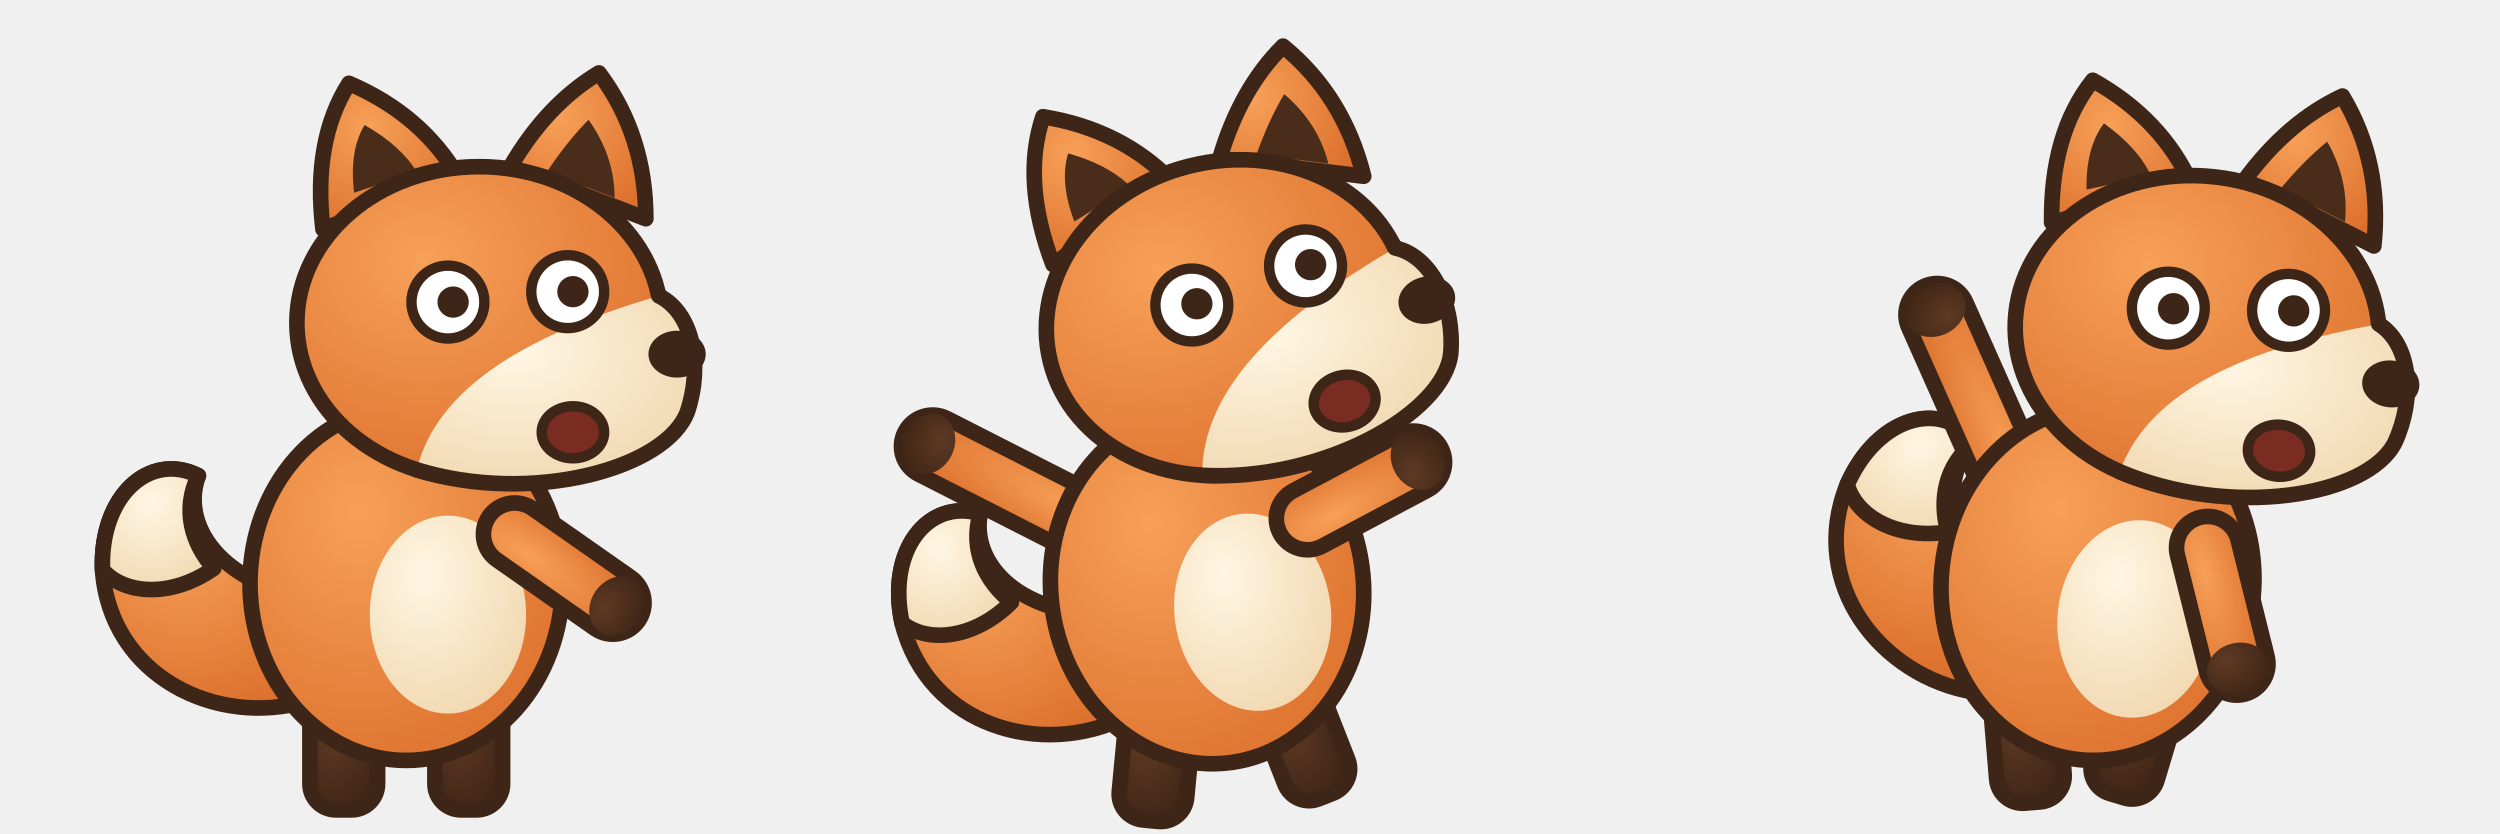
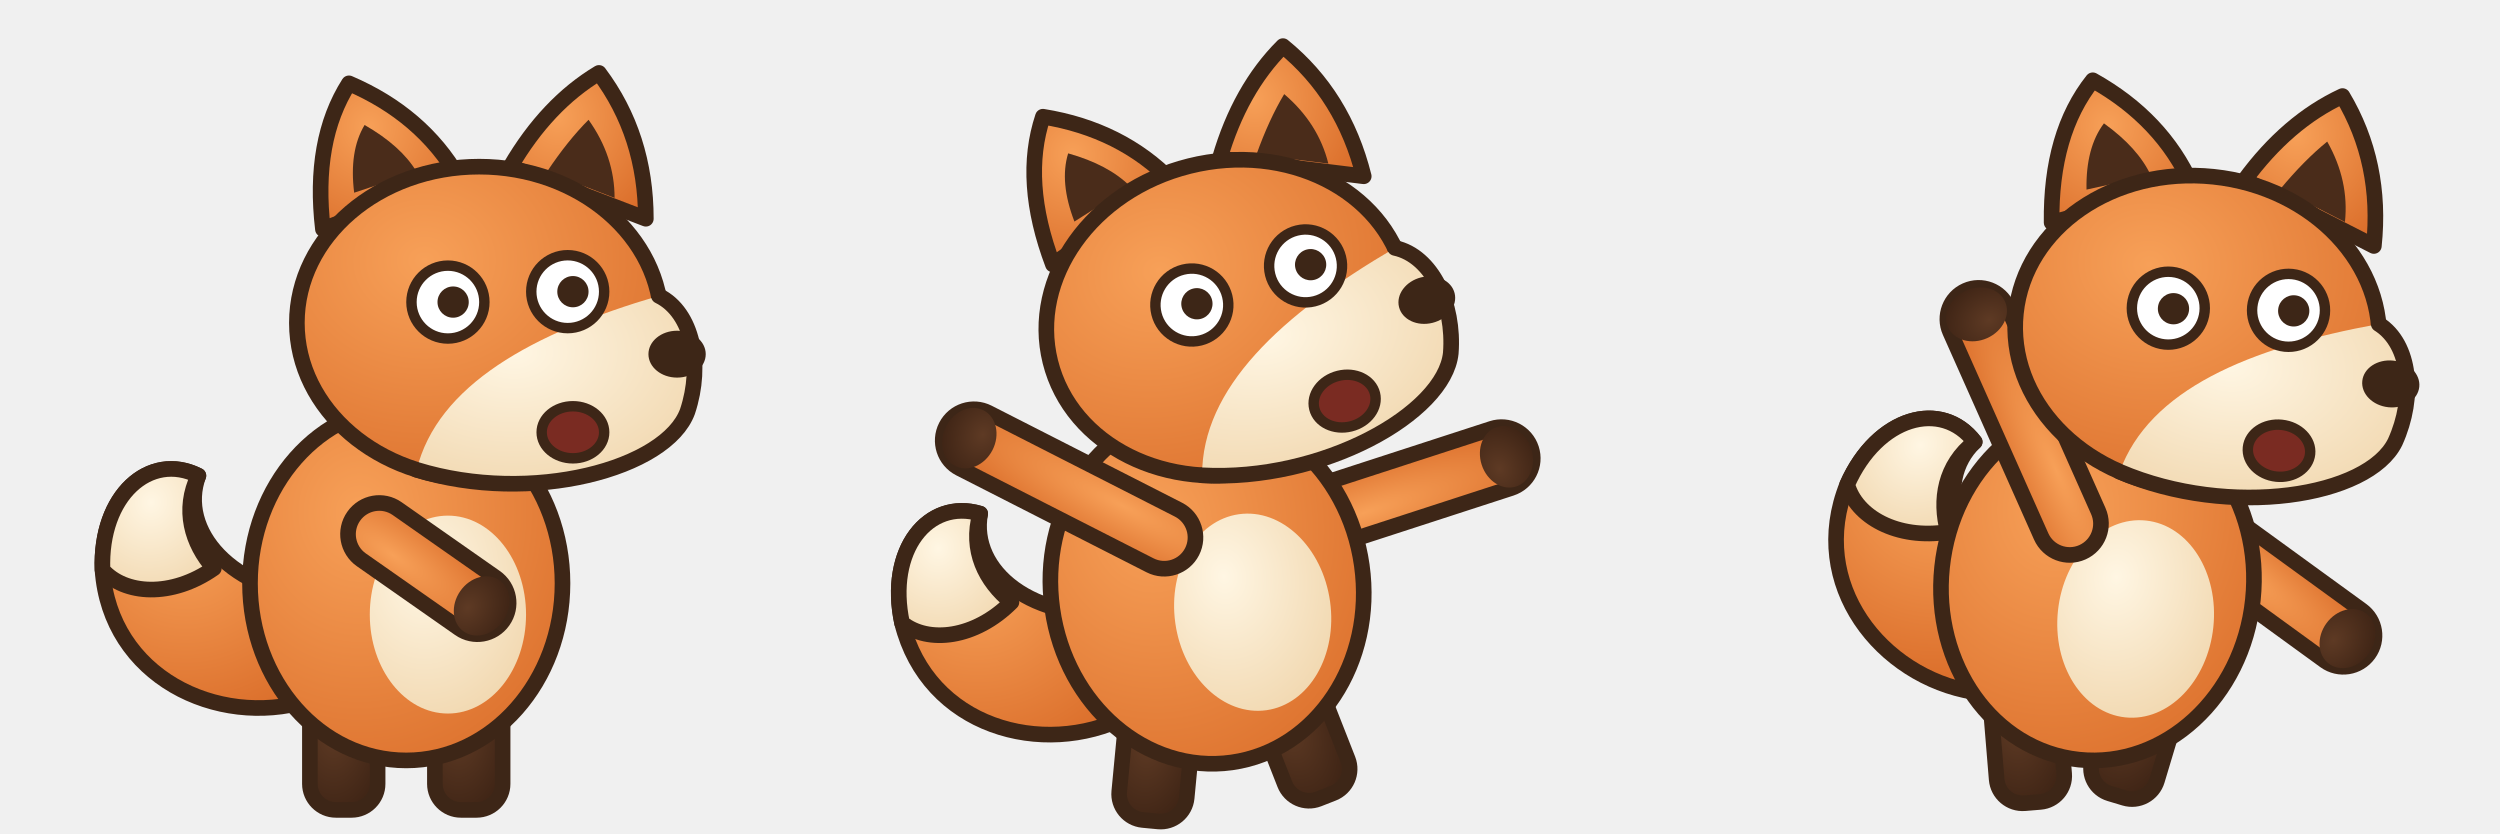
<svg xmlns="http://www.w3.org/2000/svg" width="480" height="160" viewBox="0 0 480 160">
  <defs>
    <radialGradient id="fur" cx="0.35" cy="0.3" r="0.9">
      <stop offset="0" stop-color="#F7A058" />
      <stop offset="1" stop-color="#D96B28" />
    </radialGradient>
    <radialGradient id="cream" cx="0.35" cy="0.3" r="0.9">
      <stop offset="0" stop-color="#FFF6E3" />
      <stop offset="1" stop-color="#EFD3A8" />
    </radialGradient>
    <radialGradient id="dark" cx="0.35" cy="0.3" r="0.9">
      <stop offset="0" stop-color="#5E3A24" />
      <stop offset="1" stop-color="#3A2113" />
    </radialGradient>
    <radialGradient id="tomato" cx="0.35" cy="0.3" r="0.9">
      <stop offset="0" stop-color="#F26B55" />
      <stop offset="1" stop-color="#C92F22" />
    </radialGradient>
  </defs>
  <g transform="translate(0 0)">
    <g transform="translate(0 -0.0) rotate(0.0 80.0 157.0)" stroke="#3D2617" stroke-width="3" stroke-linejoin="round" stroke-linecap="round">
      <g transform="rotate(10.0 56 128)">
        <path d="M60 134 C44 142 22 136 17 116 C14 102 22 92 32 95 C30 106 42 116 60 114 Z" fill="url(#fur)" />
        <path d="M17 116 C14 102 22 92 32 95 C30 102 33 108 38 112 C31 119 22 120 17 116 Z" fill="url(#cream)" />
      </g>
      <g transform="translate(0 -0.0) rotate(-0.0 66.0 134.0)">
        <rect x="59.5" y="134.0" width="13" height="21.5" rx="5" fill="url(#dark)" />
      </g>
      <g transform="translate(0 -0.0) rotate(-0.0 90.0 134.0)">
        <rect x="83.5" y="134.0" width="13" height="21.5" rx="5" fill="url(#dark)" />
      </g>
-       <g transform="rotate(10.0 64.0 102.0)">
-         <rect x="58.0" y="97.0" width="12" height="35.0" rx="6" fill="url(#fur)" />
-         <ellipse cx="64.0" cy="127.0" rx="6" ry="5" fill="url(#dark)" stroke="none" />
+       <g transform="rotate(10.0 100.0 102.0)">
+         <rect x="94.0" y="97.0" width="12" height="35.0" rx="6" fill="url(#fur)" />
+         <ellipse cx="100.0" cy="127.0" rx="6" ry="5" fill="url(#dark)" stroke="none" />
      </g>
      <ellipse cx="78" cy="112.0" rx="30.0" ry="34.0" fill="url(#fur)" />
      <ellipse cx="86" cy="118.0" rx="15" ry="19.0" fill="url(#cream)" stroke="none" />
      <g transform="translate(0 0.0) rotate(0.0 84 90)">
        <path d="M62 44 Q60 27 67 16 Q81 22 88 34 Z" fill="url(#fur)" />
        <path d="M68 37 Q67 29 70 24 Q77 28 80 33 Z" fill="#4A2C1A" stroke="none" />
        <path d="M98 32 Q105 20 115 14 Q124 26 124 42 Z" fill="url(#fur)" />
        <path d="M105 33 Q109 27 113 23 Q118 30 118 38 Z" fill="#4A2C1A" stroke="none" />
        <ellipse cx="92" cy="62" rx="35" ry="30" fill="url(#fur)" />
        <path d="M126.5 56.8 C133 60 135 70 132 79 C128 90 102 97 80 90.2 C84 74 102 64 126.5 56.8 Z" fill="url(#cream)" stroke="none" />
        <path d="M126.5 56.8 C133 60 135 70 132 79 C128 90 102 97 80 90.2" fill="none" />
        <ellipse cx="130" cy="68" rx="5.5" ry="4.5" fill="#3D2617" stroke="none" />
        <circle cx="86.0" cy="58.0" r="7" fill="#FFFFFF" stroke-width="2" />
        <circle cx="87.0" cy="58.0" r="3" fill="#3D2617" stroke="none" />
        <circle cx="109.0" cy="56.0" r="7" fill="#FFFFFF" stroke-width="2" />
        <circle cx="110.0" cy="56.0" r="3" fill="#3D2617" stroke="none" />
        <ellipse cx="110" cy="83" rx="6" ry="5" fill="#7A2B22" stroke-width="2" />
      </g>
-       <g transform="rotate(-55.0 98.0 102.0)">
-         <rect x="92.0" y="97.0" width="12" height="35.0" rx="6" fill="url(#fur)" />
-         <ellipse cx="98.0" cy="127.0" rx="6" ry="5" fill="url(#dark)" stroke="none" />
+       <g transform="rotate(-55.0 72.0 102.0)">
+         <rect x="66.0" y="97.0" width="12" height="35.0" rx="6" fill="url(#fur)" />
+         <ellipse cx="72.0" cy="127.0" rx="6" ry="5" fill="url(#dark)" stroke="none" />
      </g>
    </g>
  </g>
  <g transform="translate(160 0)">
    <g transform="translate(0 -0.0) rotate(-8.0 80.0 157.0)" stroke="#3D2617" stroke-width="3" stroke-linejoin="round" stroke-linecap="round">
      <g transform="rotate(8.0 56 128)">
        <path d="M60 134 C44 142 22 136 17 116 C14 102 22 92 32 95 C30 106 42 116 60 114 Z" fill="url(#fur)" />
        <path d="M17 116 C14 102 22 92 32 95 C30 102 33 108 38 112 C31 119 22 120 17 116 Z" fill="url(#cream)" />
      </g>
      <g transform="translate(0 -0.0) rotate(13.45 66.0 134.0)">
        <rect x="59.5" y="134.0" width="13" height="21.5" rx="5" fill="url(#dark)" />
      </g>
      <g transform="translate(0 -0.0) rotate(-13.45 90.0 134.0)">
        <rect x="83.5" y="134.0" width="13" height="21.5" rx="5" fill="url(#dark)" />
      </g>
-       <g transform="rotate(125.0 64.0 102.0)">
-         <rect x="58.0" y="97.0" width="12" height="53.0" rx="6" fill="url(#fur)" />
-         <ellipse cx="64.0" cy="145.0" rx="6" ry="5" fill="url(#dark)" stroke="none" />
+       <g transform="rotate(-100.0 100.0 102.0)">
+         <rect x="94.0" y="97.0" width="12" height="49.0" rx="6" fill="url(#fur)" />
+         <ellipse cx="100.0" cy="141.0" rx="6" ry="5" fill="url(#dark)" stroke="none" />
      </g>
      <ellipse cx="78" cy="112.0" rx="30.0" ry="34.0" fill="url(#fur)" />
      <ellipse cx="86" cy="118.0" rx="15" ry="19.0" fill="url(#cream)" stroke="none" />
+       <g transform="rotate(125.0 72.0 102.0)">
+         <rect x="66.0" y="97.0" width="12" height="53.0" rx="6" fill="url(#fur)" />
+         <ellipse cx="72.0" cy="145.0" rx="6" ry="5" fill="url(#dark)" stroke="none" />
+       </g>
      <g transform="translate(0 0.0) rotate(-6.0 84 90)">
        <path d="M62 44 Q60 27 67 16 Q81 22 88 34 Z" fill="url(#fur)" />
        <path d="M68 37 Q67 29 70 24 Q77 28 80 33 Z" fill="#4A2C1A" stroke="none" />
        <path d="M98 32 Q105 20 115 14 Q124 26 124 42 Z" fill="url(#fur)" />
        <path d="M105 33 Q109 27 113 23 Q118 30 118 38 Z" fill="#4A2C1A" stroke="none" />
        <ellipse cx="92" cy="62" rx="35" ry="30" fill="url(#fur)" />
        <path d="M126.5 56.8 C133 60 135 70 132 79 C128 90 102 97 80 90.2 C84 74 102 64 126.5 56.8 Z" fill="url(#cream)" stroke="none" />
        <path d="M126.5 56.8 C133 60 135 70 132 79 C128 90 102 97 80 90.2" fill="none" />
        <ellipse cx="130" cy="68" rx="5.5" ry="4.5" fill="#3D2617" stroke="none" />
        <circle cx="86.0" cy="58.0" r="7" fill="#FFFFFF" stroke-width="2" />
        <circle cx="87.0" cy="58.0" r="3" fill="#3D2617" stroke="none" />
        <circle cx="109.0" cy="56.0" r="7" fill="#FFFFFF" stroke-width="2" />
        <circle cx="110.0" cy="56.0" r="3" fill="#3D2617" stroke="none" />
        <ellipse cx="110" cy="83" rx="6" ry="5" fill="#7A2B22" stroke-width="2" />
      </g>
-       <g transform="rotate(-110.0 98.0 102.0)">
-         <rect x="92.0" y="97.0" width="12" height="35.0" rx="6" fill="url(#fur)" />
-         <ellipse cx="98.0" cy="127.0" rx="6" ry="5" fill="url(#dark)" stroke="none" />
-       </g>
    </g>
  </g>
  <g transform="translate(320 0)">
    <g transform="translate(0 -0.0) rotate(6.0 80.0 157.0)" stroke="#3D2617" stroke-width="3" stroke-linejoin="round" stroke-linecap="round">
      <g transform="rotate(30.0 56 128)">
        <path d="M60 134 C44 142 22 136 17 116 C14 102 22 92 32 95 C30 106 42 116 60 114 Z" fill="url(#fur)" />
        <path d="M17 116 C14 102 22 92 32 95 C30 102 33 108 38 112 C31 119 22 120 17 116 Z" fill="url(#cream)" />
      </g>
      <g transform="translate(0 -0.0) rotate(-10.72 66.0 134.0)">
        <rect x="59.5" y="134.0" width="13" height="21.5" rx="5" fill="url(#dark)" />
      </g>
      <g transform="translate(0 -3.0) rotate(10.72 90.0 134.0)">
        <rect x="83.5" y="134.0" width="13" height="21.5" rx="5" fill="url(#dark)" />
      </g>
-       <g transform="rotate(150.0 64.0 102.0)">
-         <rect x="58.0" y="97.0" width="12" height="55.0" rx="6" fill="url(#fur)" />
-         <ellipse cx="64.0" cy="147.0" rx="6" ry="5" fill="url(#dark)" stroke="none" />
+       <g transform="rotate(-60.0 100.0 102.0)">
+         <rect x="94.0" y="97.0" width="12" height="41.0" rx="6" fill="url(#fur)" />
+         <ellipse cx="100.0" cy="133.0" rx="6" ry="5" fill="url(#dark)" stroke="none" />
      </g>
      <ellipse cx="78" cy="112.0" rx="30.0" ry="34.0" fill="url(#fur)" />
      <ellipse cx="86" cy="118.0" rx="15" ry="19.0" fill="url(#cream)" stroke="none" />
+       <g transform="rotate(150.0 72.0 102.0)">
+         <rect x="66.0" y="97.0" width="12" height="55.0" rx="6" fill="url(#fur)" />
+         <ellipse cx="72.0" cy="147.0" rx="6" ry="5" fill="url(#dark)" stroke="none" />
+       </g>
      <g transform="translate(0 0.0) rotate(0.0 84 90)">
        <path d="M62 44 Q60 27 67 16 Q81 22 88 34 Z" fill="url(#fur)" />
        <path d="M68 37 Q67 29 70 24 Q77 28 80 33 Z" fill="#4A2C1A" stroke="none" />
        <path d="M98 32 Q105 20 115 14 Q124 26 124 42 Z" fill="url(#fur)" />
        <path d="M105 33 Q109 27 113 23 Q118 30 118 38 Z" fill="#4A2C1A" stroke="none" />
        <ellipse cx="92" cy="62" rx="35" ry="30" fill="url(#fur)" />
        <path d="M126.5 56.8 C133 60 135 70 132 79 C128 90 102 97 80 90.2 C84 74 102 64 126.5 56.8 Z" fill="url(#cream)" stroke="none" />
        <path d="M126.5 56.8 C133 60 135 70 132 79 C128 90 102 97 80 90.2" fill="none" />
        <ellipse cx="130" cy="68" rx="5.5" ry="4.5" fill="#3D2617" stroke="none" />
        <circle cx="86.0" cy="58.0" r="7" fill="#FFFFFF" stroke-width="2" />
        <circle cx="87.0" cy="58.0" r="3" fill="#3D2617" stroke="none" />
        <circle cx="109.0" cy="56.0" r="7" fill="#FFFFFF" stroke-width="2" />
        <circle cx="110.0" cy="56.0" r="3" fill="#3D2617" stroke="none" />
        <ellipse cx="110" cy="83" rx="6" ry="5" fill="#7A2B22" stroke-width="2" />
      </g>
-       <g transform="rotate(-20.0 98.0 102.0)">
-         <rect x="92.0" y="97.0" width="12" height="35.0" rx="6" fill="url(#fur)" />
-         <ellipse cx="98.0" cy="127.0" rx="6" ry="5" fill="url(#dark)" stroke="none" />
-       </g>
    </g>
  </g>
</svg>
